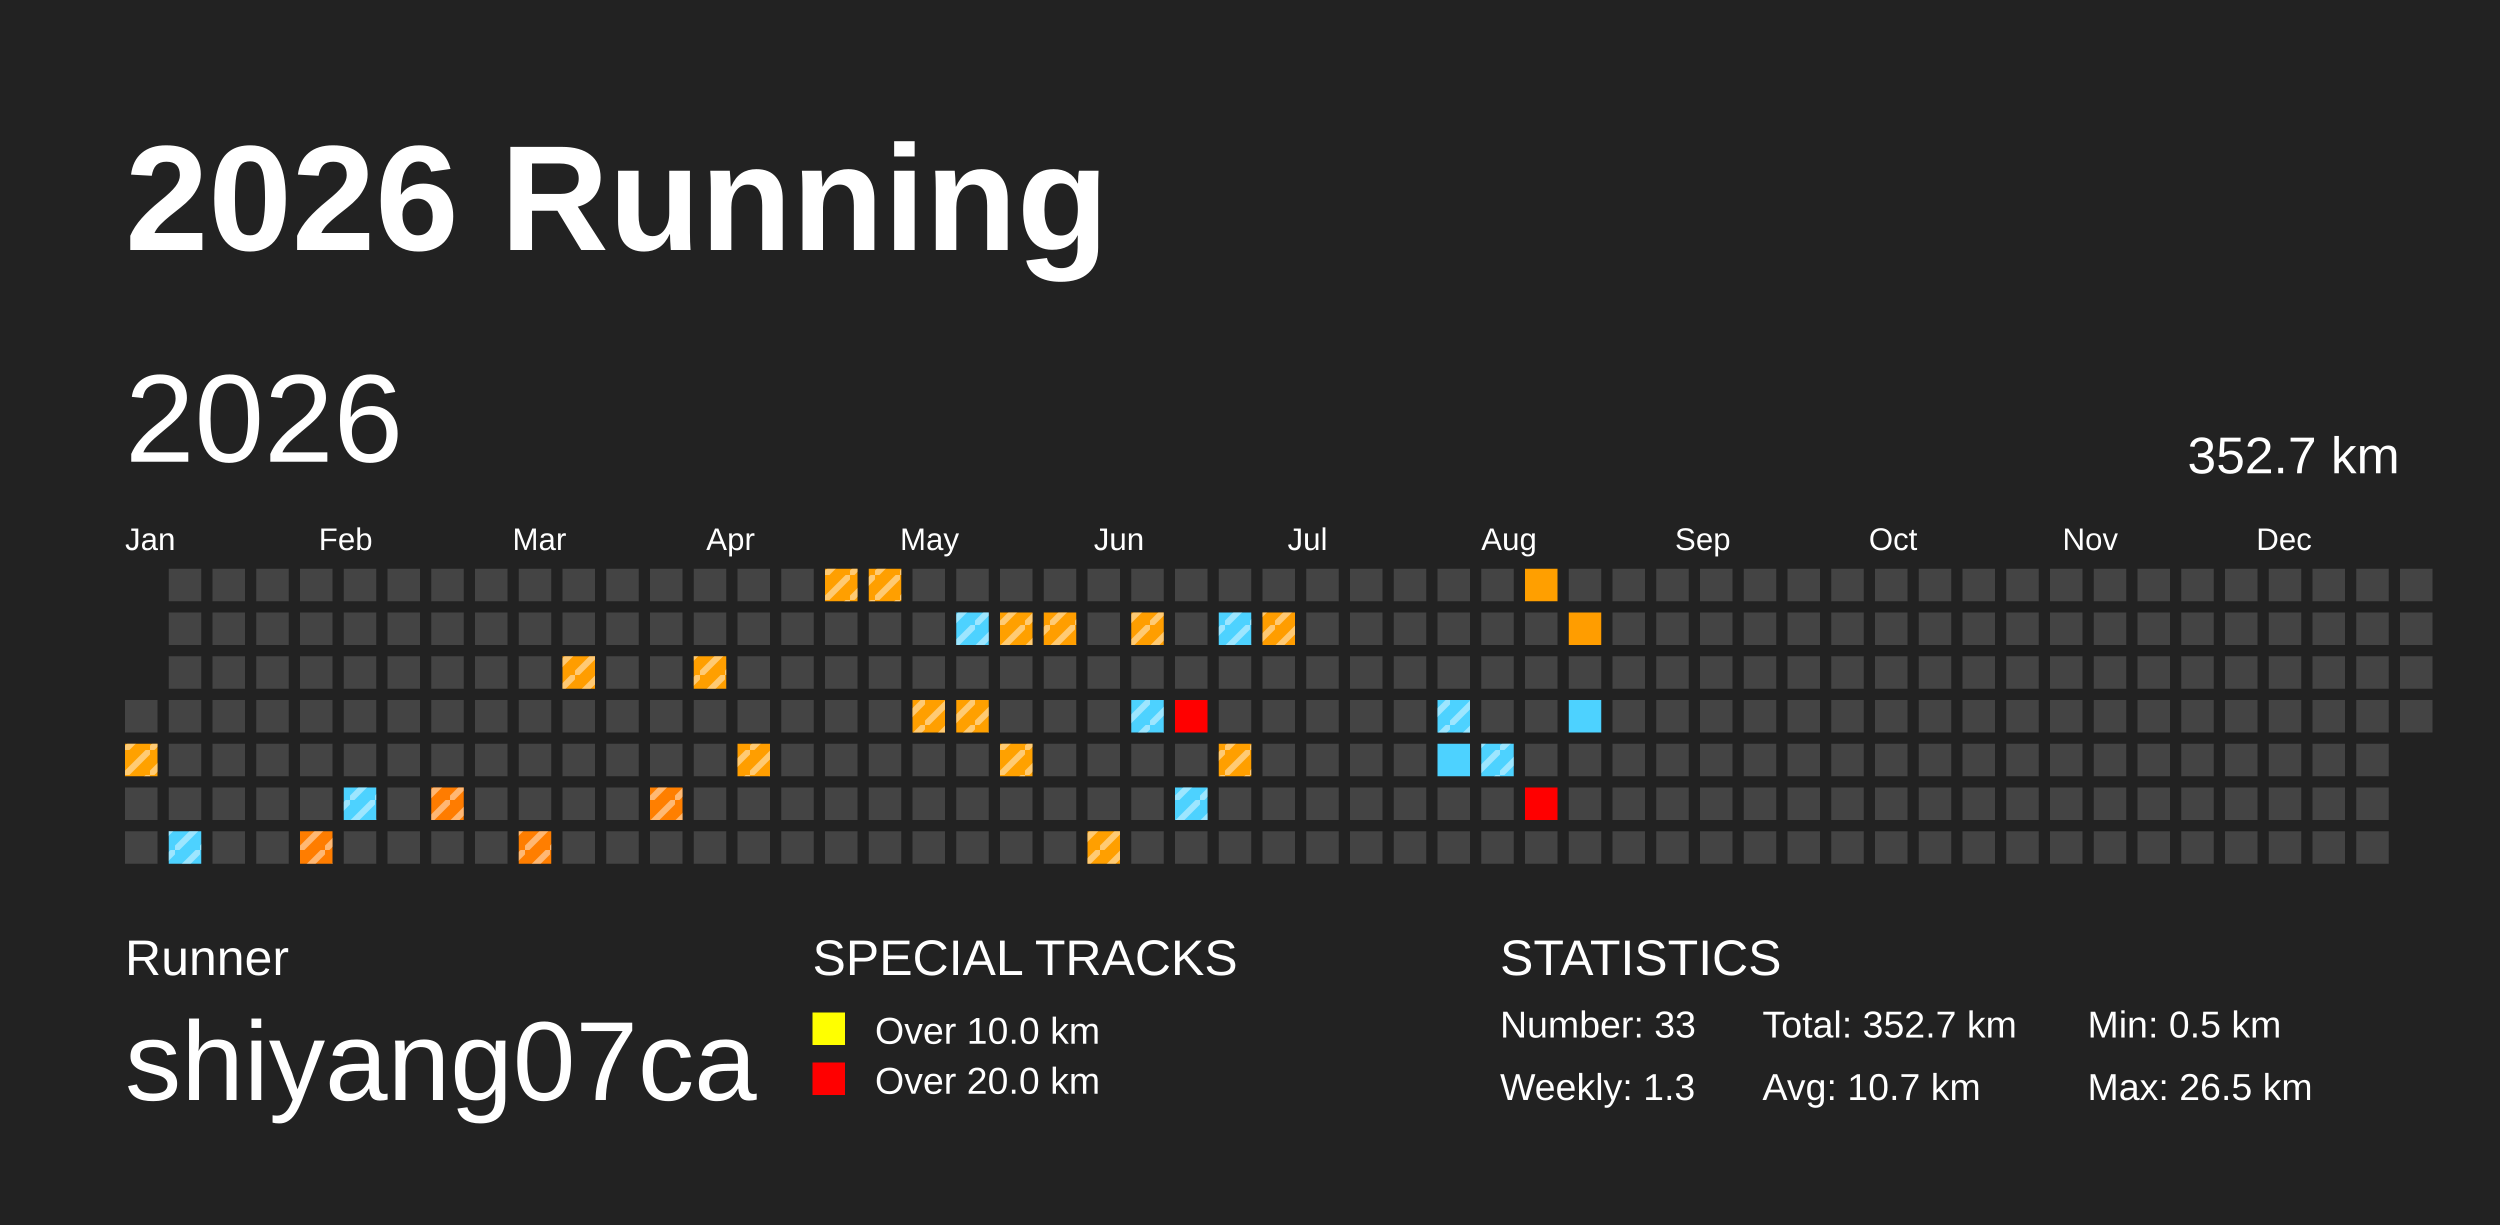
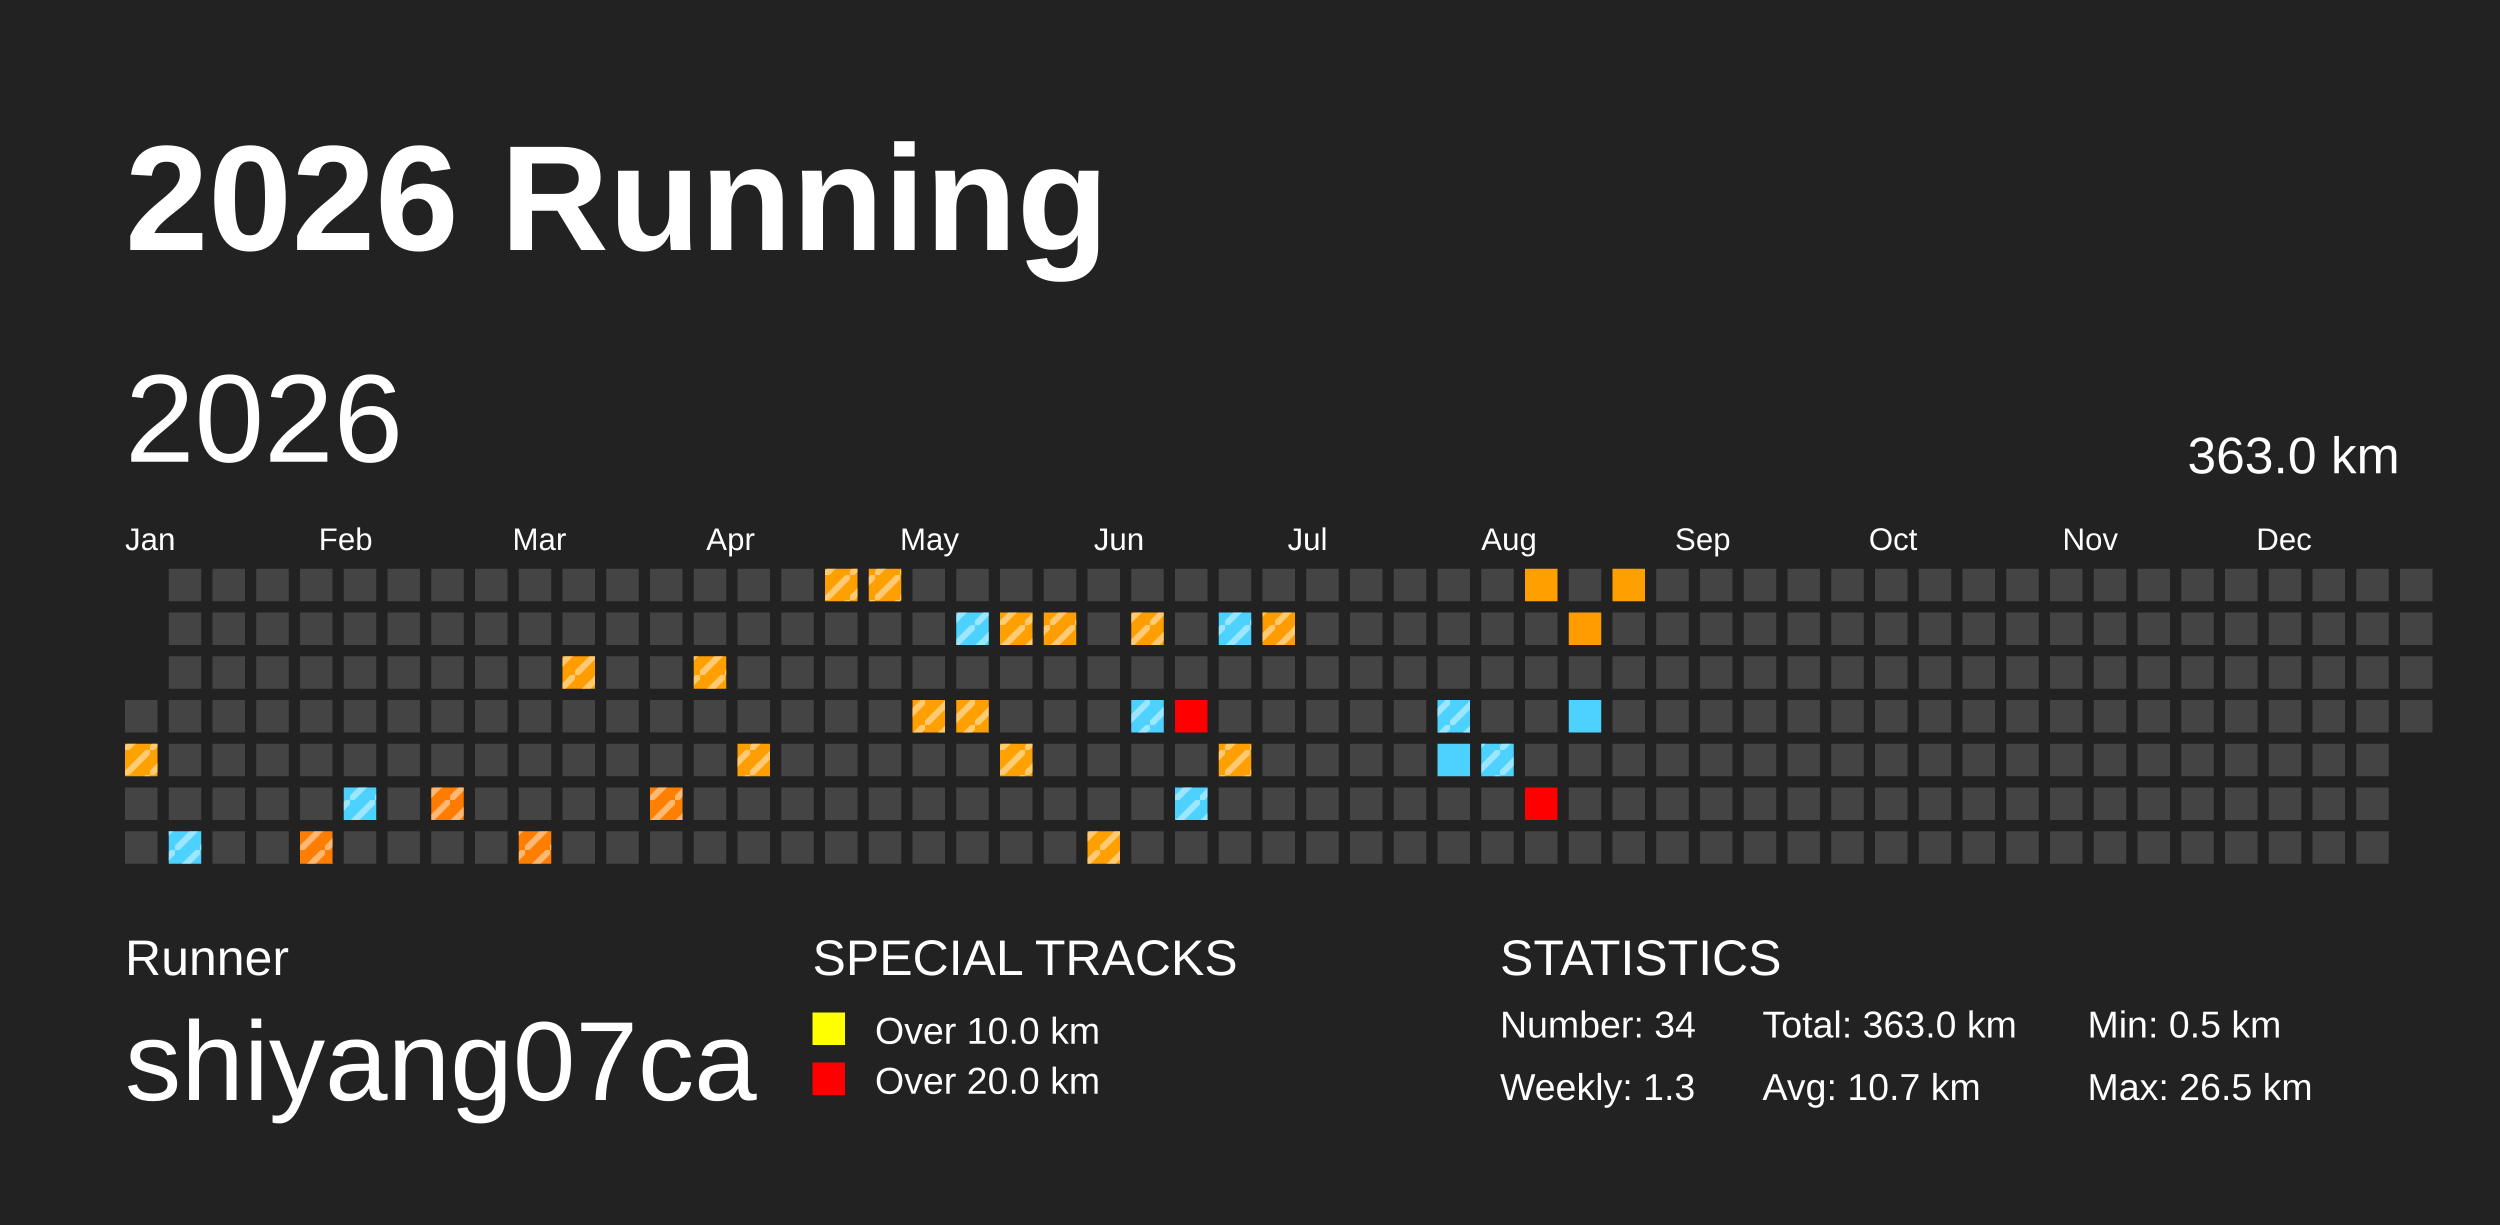
<svg xmlns="http://www.w3.org/2000/svg" baseProfile="full" height="98mm" version="1.1" viewBox="0,0,200,98" width="200mm">
  <defs>
    <pattern height="2" id="indoor-stripe" patternUnits="userSpaceOnUse" width="2">
      <line stroke="white" stroke-opacity="0.45" stroke-width="0.5" x1="0" x2="2" y1="2" y2="0" />
    </pattern>
  </defs>
  <rect fill="#222222" height="98" width="200" x="0" y="0" />
  <text fill="#FFFFFF" style="font-size:12px; font-family:Arial; font-weight:bold;" x="10" y="20">2026 Running</text>
  <text fill="#FFFFFF" style="font-size:4px; font-family:Arial" x="10" y="78">Runner</text>
  <text fill="#FFFFFF" style="font-size:9px; font-family:Arial" x="10" y="88">shiyang07ca</text>
  <text fill="#FFFFFF" style="font-size:4px; font-family:Arial" x="65" y="78">SPECIAL TRACKS</text>
  <rect fill="yellow" height="2.6" width="2.6" x="65" y="81" />
  <text fill="#FFFFFF" style="font-size:3px; font-family:Arial" x="70" y="83.5">Over 10.0 km</text>
  <rect fill="red" height="2.6" width="2.6" x="65" y="85" />
  <text fill="#FFFFFF" style="font-size:3px; font-family:Arial" x="70" y="87.5">Over 20.0 km</text>
  <text fill="#FFFFFF" style="font-size:4px; font-family:Arial" x="120" y="78">STATISTICS</text>
-   <text fill="#FFFFFF" style="font-size:3px; font-family:Arial" x="120" y="83">Number: 33</text>
+   <text fill="#FFFFFF" style="font-size:3px; font-family:Arial" x="120" y="83">Number: 34</text>
  <text fill="#FFFFFF" style="font-size:3px; font-family:Arial" x="120" y="88">Weekly: 1.3</text>
-   <text fill="#FFFFFF" style="font-size:3px; font-family:Arial" x="141" y="83">Total: 352.7 km</text>
+   <text fill="#FFFFFF" style="font-size:3px; font-family:Arial" x="141" y="83">Total: 363.0 km</text>
  <text fill="#FFFFFF" style="font-size:3px; font-family:Arial" x="141" y="88">Avg: 10.7 km</text>
  <text fill="#FFFFFF" style="font-size:3px; font-family:Arial" x="167" y="83">Min: 0.5 km</text>
  <text fill="#FFFFFF" style="font-size:3px; font-family:Arial" x="167" y="88">Max: 26.5 km</text>
  <text dominant-baseline="hanging" fill="#FFFFFF" style="font-size:10.0px; font-family:Arial;" x="10" y="30">2026</text>
-   <text dominant-baseline="hanging" fill="#FFFFFF" style="font-size:4.125px; font-family:Arial;" x="175" y="35">352.7 km</text>
+   <text dominant-baseline="hanging" fill="#FFFFFF" style="font-size:4.125px; font-family:Arial;" x="175" y="35">363.0 km</text>
  <text fill="#FFFFFF" style="font-size:2.5px; font-family:Arial" x="10.0" y="44">Jan</text>
  <text fill="#FFFFFF" style="font-size:2.5px; font-family:Arial" x="25.5" y="44">Feb</text>
  <text fill="#FFFFFF" style="font-size:2.5px; font-family:Arial" x="41.0" y="44">Mar</text>
  <text fill="#FFFFFF" style="font-size:2.5px; font-family:Arial" x="56.5" y="44">Apr</text>
  <text fill="#FFFFFF" style="font-size:2.5px; font-family:Arial" x="72.0" y="44">May</text>
  <text fill="#FFFFFF" style="font-size:2.5px; font-family:Arial" x="87.5" y="44">Jun</text>
  <text fill="#FFFFFF" style="font-size:2.5px; font-family:Arial" x="103.0" y="44">Jul</text>
  <text fill="#FFFFFF" style="font-size:2.5px; font-family:Arial" x="118.5" y="44">Aug</text>
  <text fill="#FFFFFF" style="font-size:2.5px; font-family:Arial" x="134.0" y="44">Sep</text>
  <text fill="#FFFFFF" style="font-size:2.5px; font-family:Arial" x="149.5" y="44">Oct</text>
  <text fill="#FFFFFF" style="font-size:2.5px; font-family:Arial" x="165.0" y="44">Nov</text>
  <text fill="#FFFFFF" style="font-size:2.5px; font-family:Arial" x="180.5" y="44">Dec</text>
  <rect fill="#444444" height="2.6" width="2.6" x="10.0" y="56.0" />
  <rect fill="#ffa100" height="2.6" width="2.6" x="10.0" y="59.5" />
  <rect fill="url(#indoor-stripe)" height="2.6" style="pointer-events: none;" width="2.6" x="10.0" y="59.5" />
  <rect fill="#444444" height="2.6" width="2.6" x="10.0" y="63.0" />
  <rect fill="#444444" height="2.6" width="2.6" x="10.0" y="66.5" />
  <rect fill="#444444" height="2.6" width="2.6" x="13.5" y="45.5" />
  <rect fill="#444444" height="2.6" width="2.6" x="13.5" y="49.0" />
  <rect fill="#444444" height="2.6" width="2.6" x="13.5" y="52.5" />
  <rect fill="#444444" height="2.6" width="2.6" x="13.5" y="56.0" />
  <rect fill="#444444" height="2.6" width="2.6" x="13.5" y="59.5" />
  <rect fill="#444444" height="2.6" width="2.6" x="13.5" y="63.0" />
  <rect fill="#4dd2ff" height="2.6" width="2.6" x="13.5" y="66.5" />
  <rect fill="url(#indoor-stripe)" height="2.6" style="pointer-events: none;" width="2.6" x="13.5" y="66.5" />
  <rect fill="#444444" height="2.6" width="2.6" x="17.0" y="45.5" />
  <rect fill="#444444" height="2.6" width="2.6" x="17.0" y="49.0" />
  <rect fill="#444444" height="2.6" width="2.6" x="17.0" y="52.5" />
  <rect fill="#444444" height="2.6" width="2.6" x="17.0" y="56.0" />
  <rect fill="#444444" height="2.6" width="2.6" x="17.0" y="59.5" />
  <rect fill="#444444" height="2.6" width="2.6" x="17.0" y="63.0" />
  <rect fill="#444444" height="2.6" width="2.6" x="17.0" y="66.5" />
  <rect fill="#444444" height="2.6" width="2.6" x="20.5" y="45.5" />
  <rect fill="#444444" height="2.6" width="2.6" x="20.5" y="49.0" />
  <rect fill="#444444" height="2.6" width="2.6" x="20.5" y="52.5" />
  <rect fill="#444444" height="2.6" width="2.6" x="20.5" y="56.0" />
  <rect fill="#444444" height="2.6" width="2.6" x="20.5" y="59.5" />
  <rect fill="#444444" height="2.6" width="2.6" x="20.5" y="63.0" />
  <rect fill="#444444" height="2.6" width="2.6" x="20.5" y="66.5" />
  <rect fill="#444444" height="2.6" width="2.6" x="24.0" y="45.5" />
  <rect fill="#444444" height="2.6" width="2.6" x="24.0" y="49.0" />
  <rect fill="#444444" height="2.6" width="2.6" x="24.0" y="52.5" />
  <rect fill="#444444" height="2.6" width="2.6" x="24.0" y="56.0" />
  <rect fill="#444444" height="2.6" width="2.6" x="24.0" y="59.5" />
  <rect fill="#444444" height="2.6" width="2.6" x="24.0" y="63.0" />
  <rect fill="#ff7d00" height="2.6" width="2.6" x="24.0" y="66.5" />
  <rect fill="url(#indoor-stripe)" height="2.6" style="pointer-events: none;" width="2.6" x="24.0" y="66.5" />
  <rect fill="#444444" height="2.6" width="2.6" x="27.5" y="45.5" />
  <rect fill="#444444" height="2.6" width="2.6" x="27.5" y="49.0" />
  <rect fill="#444444" height="2.6" width="2.6" x="27.5" y="52.5" />
  <rect fill="#444444" height="2.6" width="2.6" x="27.5" y="56.0" />
  <rect fill="#444444" height="2.6" width="2.6" x="27.5" y="59.5" />
  <rect fill="#4dd2ff" height="2.6" width="2.6" x="27.5" y="63.0" />
  <rect fill="url(#indoor-stripe)" height="2.6" style="pointer-events: none;" width="2.6" x="27.5" y="63.0" />
  <rect fill="#444444" height="2.6" width="2.6" x="27.5" y="66.5" />
  <rect fill="#444444" height="2.6" width="2.6" x="31.0" y="45.5" />
  <rect fill="#444444" height="2.6" width="2.6" x="31.0" y="49.0" />
  <rect fill="#444444" height="2.6" width="2.6" x="31.0" y="52.5" />
  <rect fill="#444444" height="2.6" width="2.6" x="31.0" y="56.0" />
  <rect fill="#444444" height="2.6" width="2.6" x="31.0" y="59.5" />
  <rect fill="#444444" height="2.6" width="2.6" x="31.0" y="63.0" />
  <rect fill="#444444" height="2.6" width="2.6" x="31.0" y="66.5" />
  <rect fill="#444444" height="2.6" width="2.6" x="34.5" y="45.5" />
  <rect fill="#444444" height="2.6" width="2.6" x="34.5" y="49.0" />
  <rect fill="#444444" height="2.6" width="2.6" x="34.5" y="52.5" />
  <rect fill="#444444" height="2.6" width="2.6" x="34.5" y="56.0" />
  <rect fill="#444444" height="2.6" width="2.6" x="34.5" y="59.5" />
  <rect fill="#ff7c00" height="2.6" width="2.6" x="34.5" y="63.0" />
  <rect fill="url(#indoor-stripe)" height="2.6" style="pointer-events: none;" width="2.6" x="34.5" y="63.0" />
  <rect fill="#444444" height="2.6" width="2.6" x="34.5" y="66.5" />
  <rect fill="#444444" height="2.6" width="2.6" x="38.0" y="45.5" />
  <rect fill="#444444" height="2.6" width="2.6" x="38.0" y="49.0" />
  <rect fill="#444444" height="2.6" width="2.6" x="38.0" y="52.5" />
  <rect fill="#444444" height="2.6" width="2.6" x="38.0" y="56.0" />
  <rect fill="#444444" height="2.6" width="2.6" x="38.0" y="59.5" />
  <rect fill="#444444" height="2.6" width="2.6" x="38.0" y="63.0" />
  <rect fill="#444444" height="2.6" width="2.6" x="38.0" y="66.5" />
  <rect fill="#444444" height="2.6" width="2.6" x="41.5" y="45.5" />
  <rect fill="#444444" height="2.6" width="2.6" x="41.5" y="49.0" />
  <rect fill="#444444" height="2.6" width="2.6" x="41.5" y="52.5" />
  <rect fill="#444444" height="2.6" width="2.6" x="41.5" y="56.0" />
  <rect fill="#444444" height="2.6" width="2.6" x="41.5" y="59.5" />
  <rect fill="#444444" height="2.6" width="2.6" x="41.5" y="63.0" />
  <rect fill="#ff7e00" height="2.6" width="2.6" x="41.5" y="66.5" />
  <rect fill="url(#indoor-stripe)" height="2.6" style="pointer-events: none;" width="2.6" x="41.5" y="66.5" />
  <rect fill="#444444" height="2.6" width="2.6" x="45.0" y="45.5" />
  <rect fill="#444444" height="2.6" width="2.6" x="45.0" y="49.0" />
  <rect fill="#ff9d00" height="2.6" width="2.6" x="45.0" y="52.5" />
  <rect fill="url(#indoor-stripe)" height="2.6" style="pointer-events: none;" width="2.6" x="45.0" y="52.5" />
  <rect fill="#444444" height="2.6" width="2.6" x="45.0" y="56.0" />
  <rect fill="#444444" height="2.6" width="2.6" x="45.0" y="59.5" />
  <rect fill="#444444" height="2.6" width="2.6" x="45.0" y="63.0" />
  <rect fill="#444444" height="2.6" width="2.6" x="45.0" y="66.5" />
  <rect fill="#444444" height="2.6" width="2.6" x="48.5" y="45.5" />
  <rect fill="#444444" height="2.6" width="2.6" x="48.5" y="49.0" />
  <rect fill="#444444" height="2.6" width="2.6" x="48.5" y="52.5" />
  <rect fill="#444444" height="2.6" width="2.6" x="48.5" y="56.0" />
  <rect fill="#444444" height="2.6" width="2.6" x="48.5" y="59.5" />
  <rect fill="#444444" height="2.6" width="2.6" x="48.5" y="63.0" />
  <rect fill="#444444" height="2.6" width="2.6" x="48.5" y="66.5" />
  <rect fill="#444444" height="2.6" width="2.6" x="52.0" y="45.5" />
  <rect fill="#444444" height="2.6" width="2.6" x="52.0" y="49.0" />
  <rect fill="#444444" height="2.6" width="2.6" x="52.0" y="52.5" />
  <rect fill="#444444" height="2.6" width="2.6" x="52.0" y="56.0" />
  <rect fill="#444444" height="2.6" width="2.6" x="52.0" y="59.5" />
  <rect fill="#ff7f00" height="2.6" width="2.6" x="52.0" y="63.0" />
  <rect fill="url(#indoor-stripe)" height="2.6" style="pointer-events: none;" width="2.6" x="52.0" y="63.0" />
  <rect fill="#444444" height="2.6" width="2.6" x="52.0" y="66.5" />
  <rect fill="#444444" height="2.6" width="2.6" x="55.5" y="45.5" />
  <rect fill="#444444" height="2.6" width="2.6" x="55.5" y="49.0" />
  <rect fill="#ff9f00" height="2.6" width="2.6" x="55.5" y="52.5" />
  <rect fill="url(#indoor-stripe)" height="2.6" style="pointer-events: none;" width="2.6" x="55.5" y="52.5" />
  <rect fill="#444444" height="2.6" width="2.6" x="55.5" y="56.0" />
  <rect fill="#444444" height="2.6" width="2.6" x="55.5" y="59.5" />
  <rect fill="#444444" height="2.6" width="2.6" x="55.5" y="63.0" />
  <rect fill="#444444" height="2.6" width="2.6" x="55.5" y="66.5" />
  <rect fill="#444444" height="2.6" width="2.6" x="59.0" y="45.5" />
  <rect fill="#444444" height="2.6" width="2.6" x="59.0" y="49.0" />
  <rect fill="#444444" height="2.6" width="2.6" x="59.0" y="52.5" />
  <rect fill="#444444" height="2.6" width="2.6" x="59.0" y="56.0" />
  <rect fill="#ff9e00" height="2.6" width="2.6" x="59.0" y="59.5" />
  <rect fill="url(#indoor-stripe)" height="2.6" style="pointer-events: none;" width="2.6" x="59.0" y="59.5" />
  <rect fill="#444444" height="2.6" width="2.6" x="59.0" y="63.0" />
  <rect fill="#444444" height="2.6" width="2.6" x="59.0" y="66.5" />
  <rect fill="#444444" height="2.6" width="2.6" x="62.5" y="45.5" />
  <rect fill="#444444" height="2.6" width="2.6" x="62.5" y="49.0" />
  <rect fill="#444444" height="2.6" width="2.6" x="62.5" y="52.5" />
  <rect fill="#444444" height="2.6" width="2.6" x="62.5" y="56.0" />
  <rect fill="#444444" height="2.6" width="2.6" x="62.5" y="59.5" />
  <rect fill="#444444" height="2.6" width="2.6" x="62.5" y="63.0" />
  <rect fill="#444444" height="2.6" width="2.6" x="62.5" y="66.5" />
  <rect fill="#ff9f00" height="2.6" width="2.6" x="66.0" y="45.5" />
  <rect fill="url(#indoor-stripe)" height="2.6" style="pointer-events: none;" width="2.6" x="66.0" y="45.5" />
  <rect fill="#444444" height="2.6" width="2.6" x="66.0" y="49.0" />
  <rect fill="#444444" height="2.6" width="2.6" x="66.0" y="52.5" />
  <rect fill="#444444" height="2.6" width="2.6" x="66.0" y="56.0" />
  <rect fill="#444444" height="2.6" width="2.6" x="66.0" y="59.5" />
  <rect fill="#444444" height="2.6" width="2.6" x="66.0" y="63.0" />
  <rect fill="#444444" height="2.6" width="2.6" x="66.0" y="66.5" />
  <rect fill="#ff9f00" height="2.6" width="2.6" x="69.5" y="45.5" />
  <rect fill="url(#indoor-stripe)" height="2.6" style="pointer-events: none;" width="2.6" x="69.5" y="45.5" />
  <rect fill="#444444" height="2.6" width="2.6" x="69.5" y="49.0" />
  <rect fill="#444444" height="2.6" width="2.6" x="69.5" y="52.5" />
  <rect fill="#444444" height="2.6" width="2.6" x="69.5" y="56.0" />
  <rect fill="#444444" height="2.6" width="2.6" x="69.5" y="59.5" />
  <rect fill="#444444" height="2.6" width="2.6" x="69.5" y="63.0" />
  <rect fill="#444444" height="2.6" width="2.6" x="69.5" y="66.5" />
  <rect fill="#444444" height="2.6" width="2.6" x="73.0" y="45.5" />
  <rect fill="#444444" height="2.6" width="2.6" x="73.0" y="49.0" />
  <rect fill="#444444" height="2.6" width="2.6" x="73.0" y="52.5" />
  <rect fill="#ff9f00" height="2.6" width="2.6" x="73.0" y="56.0" />
  <rect fill="url(#indoor-stripe)" height="2.6" style="pointer-events: none;" width="2.6" x="73.0" y="56.0" />
  <rect fill="#444444" height="2.6" width="2.6" x="73.0" y="59.5" />
  <rect fill="#444444" height="2.6" width="2.6" x="73.0" y="63.0" />
  <rect fill="#444444" height="2.6" width="2.6" x="73.0" y="66.5" />
  <rect fill="#444444" height="2.6" width="2.6" x="76.5" y="45.5" />
  <rect fill="#4dd2ff" height="2.6" width="2.6" x="76.5" y="49.0" />
  <rect fill="url(#indoor-stripe)" height="2.6" style="pointer-events: none;" width="2.6" x="76.5" y="49.0" />
  <rect fill="#444444" height="2.6" width="2.6" x="76.5" y="52.5" />
  <rect fill="#ffa000" height="2.6" width="2.6" x="76.5" y="56.0" />
  <rect fill="url(#indoor-stripe)" height="2.6" style="pointer-events: none;" width="2.6" x="76.5" y="56.0" />
  <rect fill="#444444" height="2.6" width="2.6" x="76.5" y="59.5" />
  <rect fill="#444444" height="2.6" width="2.6" x="76.5" y="63.0" />
  <rect fill="#444444" height="2.6" width="2.6" x="76.5" y="66.5" />
  <rect fill="#444444" height="2.6" width="2.6" x="80.0" y="45.5" />
  <rect fill="#ffa000" height="2.6" width="2.6" x="80.0" y="49.0" />
  <rect fill="url(#indoor-stripe)" height="2.6" style="pointer-events: none;" width="2.6" x="80.0" y="49.0" />
  <rect fill="#444444" height="2.6" width="2.6" x="80.0" y="52.5" />
  <rect fill="#444444" height="2.6" width="2.6" x="80.0" y="56.0" />
  <rect fill="#ffa100" height="2.6" width="2.6" x="80.0" y="59.5" />
  <rect fill="url(#indoor-stripe)" height="2.6" style="pointer-events: none;" width="2.6" x="80.0" y="59.5" />
  <rect fill="#444444" height="2.6" width="2.6" x="80.0" y="63.0" />
  <rect fill="#444444" height="2.6" width="2.6" x="80.0" y="66.5" />
  <rect fill="#444444" height="2.6" width="2.6" x="83.5" y="45.5" />
  <rect fill="#ff9e00" height="2.6" width="2.6" x="83.5" y="49.0" />
  <rect fill="url(#indoor-stripe)" height="2.6" style="pointer-events: none;" width="2.6" x="83.5" y="49.0" />
  <rect fill="#444444" height="2.6" width="2.6" x="83.5" y="52.5" />
  <rect fill="#444444" height="2.6" width="2.6" x="83.5" y="56.0" />
  <rect fill="#444444" height="2.6" width="2.6" x="83.5" y="59.5" />
  <rect fill="#444444" height="2.6" width="2.6" x="83.5" y="63.0" />
  <rect fill="#444444" height="2.6" width="2.6" x="83.5" y="66.5" />
  <rect fill="#444444" height="2.6" width="2.6" x="87.0" y="45.5" />
  <rect fill="#444444" height="2.6" width="2.6" x="87.0" y="49.0" />
  <rect fill="#444444" height="2.6" width="2.6" x="87.0" y="52.5" />
  <rect fill="#444444" height="2.6" width="2.6" x="87.0" y="56.0" />
  <rect fill="#444444" height="2.6" width="2.6" x="87.0" y="59.5" />
  <rect fill="#444444" height="2.6" width="2.6" x="87.0" y="63.0" />
  <rect fill="#ff9f00" height="2.6" width="2.6" x="87.0" y="66.5" />
  <rect fill="url(#indoor-stripe)" height="2.6" style="pointer-events: none;" width="2.6" x="87.0" y="66.5" />
  <rect fill="#444444" height="2.6" width="2.6" x="90.5" y="45.5" />
  <rect fill="#ff9e00" height="2.6" width="2.6" x="90.5" y="49.0" />
  <rect fill="url(#indoor-stripe)" height="2.6" style="pointer-events: none;" width="2.6" x="90.5" y="49.0" />
  <rect fill="#444444" height="2.6" width="2.6" x="90.5" y="52.5" />
  <rect fill="#4dd2ff" height="2.6" width="2.6" x="90.5" y="56.0" />
  <rect fill="url(#indoor-stripe)" height="2.6" style="pointer-events: none;" width="2.6" x="90.5" y="56.0" />
  <rect fill="#444444" height="2.6" width="2.6" x="90.5" y="59.5" />
  <rect fill="#444444" height="2.6" width="2.6" x="90.5" y="63.0" />
  <rect fill="#444444" height="2.6" width="2.6" x="90.5" y="66.5" />
  <rect fill="#444444" height="2.6" width="2.6" x="94.0" y="45.5" />
  <rect fill="#444444" height="2.6" width="2.6" x="94.0" y="49.0" />
  <rect fill="#444444" height="2.6" width="2.6" x="94.0" y="52.5" />
  <rect fill="red" height="2.6" width="2.6" x="94.0" y="56.0" />
  <rect fill="#444444" height="2.6" width="2.6" x="94.0" y="59.5" />
  <rect fill="#4dd2ff" height="2.6" width="2.6" x="94.0" y="63.0" />
  <rect fill="url(#indoor-stripe)" height="2.6" style="pointer-events: none;" width="2.6" x="94.0" y="63.0" />
  <rect fill="#444444" height="2.6" width="2.6" x="94.0" y="66.5" />
  <rect fill="#444444" height="2.6" width="2.6" x="97.5" y="45.5" />
  <rect fill="#4dd2ff" height="2.6" width="2.6" x="97.5" y="49.0" />
  <rect fill="url(#indoor-stripe)" height="2.6" style="pointer-events: none;" width="2.6" x="97.5" y="49.0" />
  <rect fill="#444444" height="2.6" width="2.6" x="97.5" y="52.5" />
  <rect fill="#444444" height="2.6" width="2.6" x="97.5" y="56.0" />
  <rect fill="#ff9f00" height="2.6" width="2.6" x="97.5" y="59.5" />
  <rect fill="url(#indoor-stripe)" height="2.6" style="pointer-events: none;" width="2.6" x="97.5" y="59.5" />
  <rect fill="#444444" height="2.6" width="2.6" x="97.5" y="63.0" />
  <rect fill="#444444" height="2.6" width="2.6" x="97.5" y="66.5" />
  <rect fill="#444444" height="2.6" width="2.6" x="101.0" y="45.5" />
  <rect fill="#ff9d00" height="2.6" width="2.6" x="101.0" y="49.0" />
  <rect fill="url(#indoor-stripe)" height="2.6" style="pointer-events: none;" width="2.6" x="101.0" y="49.0" />
  <rect fill="#444444" height="2.6" width="2.6" x="101.0" y="52.5" />
  <rect fill="#444444" height="2.6" width="2.6" x="101.0" y="56.0" />
  <rect fill="#444444" height="2.6" width="2.6" x="101.0" y="59.5" />
  <rect fill="#444444" height="2.6" width="2.6" x="101.0" y="63.0" />
  <rect fill="#444444" height="2.6" width="2.6" x="101.0" y="66.5" />
  <rect fill="#444444" height="2.6" width="2.6" x="104.5" y="45.5" />
  <rect fill="#444444" height="2.6" width="2.6" x="104.5" y="49.0" />
  <rect fill="#444444" height="2.6" width="2.6" x="104.5" y="52.5" />
  <rect fill="#444444" height="2.6" width="2.6" x="104.5" y="56.0" />
  <rect fill="#444444" height="2.6" width="2.6" x="104.5" y="59.5" />
  <rect fill="#444444" height="2.6" width="2.6" x="104.5" y="63.0" />
  <rect fill="#444444" height="2.6" width="2.6" x="104.5" y="66.5" />
  <rect fill="#444444" height="2.6" width="2.6" x="108.0" y="45.5" />
  <rect fill="#444444" height="2.6" width="2.6" x="108.0" y="49.0" />
  <rect fill="#444444" height="2.6" width="2.6" x="108.0" y="52.5" />
  <rect fill="#444444" height="2.6" width="2.6" x="108.0" y="56.0" />
  <rect fill="#444444" height="2.6" width="2.6" x="108.0" y="59.5" />
  <rect fill="#444444" height="2.6" width="2.6" x="108.0" y="63.0" />
  <rect fill="#444444" height="2.6" width="2.6" x="108.0" y="66.5" />
  <rect fill="#444444" height="2.6" width="2.6" x="111.5" y="45.5" />
  <rect fill="#444444" height="2.6" width="2.6" x="111.5" y="49.0" />
  <rect fill="#444444" height="2.6" width="2.6" x="111.5" y="52.5" />
  <rect fill="#444444" height="2.6" width="2.6" x="111.5" y="56.0" />
  <rect fill="#444444" height="2.6" width="2.6" x="111.5" y="59.5" />
  <rect fill="#444444" height="2.6" width="2.6" x="111.5" y="63.0" />
  <rect fill="#444444" height="2.6" width="2.6" x="111.5" y="66.5" />
  <rect fill="#444444" height="2.6" width="2.6" x="115.0" y="45.5" />
  <rect fill="#444444" height="2.6" width="2.6" x="115.0" y="49.0" />
  <rect fill="#444444" height="2.6" width="2.6" x="115.0" y="52.5" />
  <rect fill="#4dd2ff" height="2.6" width="2.6" x="115.0" y="56.0" />
  <rect fill="url(#indoor-stripe)" height="2.6" style="pointer-events: none;" width="2.6" x="115.0" y="56.0" />
  <rect fill="#4dd2ff" height="2.6" width="2.6" x="115.0" y="59.5" />
  <rect fill="#444444" height="2.6" width="2.6" x="115.0" y="63.0" />
  <rect fill="#444444" height="2.6" width="2.6" x="115.0" y="66.5" />
  <rect fill="#444444" height="2.6" width="2.6" x="118.5" y="45.5" />
  <rect fill="#444444" height="2.6" width="2.6" x="118.5" y="49.0" />
  <rect fill="#444444" height="2.6" width="2.6" x="118.5" y="52.5" />
  <rect fill="#444444" height="2.6" width="2.6" x="118.5" y="56.0" />
  <rect fill="#4dd2ff" height="2.6" width="2.6" x="118.5" y="59.5" />
  <rect fill="url(#indoor-stripe)" height="2.6" style="pointer-events: none;" width="2.6" x="118.5" y="59.5" />
  <rect fill="#444444" height="2.6" width="2.6" x="118.5" y="63.0" />
  <rect fill="#444444" height="2.6" width="2.6" x="118.5" y="66.5" />
  <rect fill="#ff9f00" height="2.6" width="2.6" x="122.0" y="45.5" />
  <rect fill="#444444" height="2.6" width="2.6" x="122.0" y="49.0" />
  <rect fill="#444444" height="2.6" width="2.6" x="122.0" y="52.5" />
  <rect fill="#444444" height="2.6" width="2.6" x="122.0" y="56.0" />
  <rect fill="#444444" height="2.6" width="2.6" x="122.0" y="59.5" />
  <rect fill="red" height="2.6" width="2.6" x="122.0" y="63.0" />
  <rect fill="#444444" height="2.6" width="2.6" x="122.0" y="66.5" />
  <rect fill="#444444" height="2.6" width="2.6" x="125.5" y="45.5" />
  <rect fill="#ff9d00" height="2.6" width="2.6" x="125.5" y="49.0" />
  <rect fill="#444444" height="2.6" width="2.6" x="125.5" y="52.5" />
  <rect fill="#4dd2ff" height="2.6" width="2.6" x="125.5" y="56.0" />
  <rect fill="#444444" height="2.6" width="2.6" x="125.5" y="59.5" />
  <rect fill="#444444" height="2.6" width="2.6" x="125.5" y="63.0" />
  <rect fill="#444444" height="2.6" width="2.6" x="125.5" y="66.5" />
-   <rect fill="#444444" height="2.6" width="2.6" x="129.0" y="45.5" />
+   <rect fill="#ff9f00" height="2.6" width="2.6" x="129.0" y="45.5" />
  <rect fill="#444444" height="2.6" width="2.6" x="129.0" y="49.0" />
  <rect fill="#444444" height="2.6" width="2.6" x="129.0" y="52.5" />
  <rect fill="#444444" height="2.6" width="2.6" x="129.0" y="56.0" />
  <rect fill="#444444" height="2.6" width="2.6" x="129.0" y="59.5" />
  <rect fill="#444444" height="2.6" width="2.6" x="129.0" y="63.0" />
  <rect fill="#444444" height="2.6" width="2.6" x="129.0" y="66.5" />
  <rect fill="#444444" height="2.6" width="2.6" x="132.5" y="45.5" />
  <rect fill="#444444" height="2.6" width="2.6" x="132.5" y="49.0" />
  <rect fill="#444444" height="2.6" width="2.6" x="132.5" y="52.5" />
  <rect fill="#444444" height="2.6" width="2.6" x="132.5" y="56.0" />
  <rect fill="#444444" height="2.6" width="2.6" x="132.5" y="59.5" />
  <rect fill="#444444" height="2.6" width="2.6" x="132.5" y="63.0" />
  <rect fill="#444444" height="2.6" width="2.6" x="132.5" y="66.5" />
  <rect fill="#444444" height="2.6" width="2.6" x="136.0" y="45.5" />
  <rect fill="#444444" height="2.6" width="2.6" x="136.0" y="49.0" />
  <rect fill="#444444" height="2.6" width="2.6" x="136.0" y="52.5" />
  <rect fill="#444444" height="2.6" width="2.6" x="136.0" y="56.0" />
  <rect fill="#444444" height="2.6" width="2.6" x="136.0" y="59.5" />
  <rect fill="#444444" height="2.6" width="2.6" x="136.0" y="63.0" />
  <rect fill="#444444" height="2.6" width="2.6" x="136.0" y="66.5" />
  <rect fill="#444444" height="2.6" width="2.6" x="139.5" y="45.5" />
  <rect fill="#444444" height="2.6" width="2.6" x="139.5" y="49.0" />
  <rect fill="#444444" height="2.6" width="2.6" x="139.5" y="52.5" />
  <rect fill="#444444" height="2.6" width="2.6" x="139.5" y="56.0" />
  <rect fill="#444444" height="2.6" width="2.6" x="139.5" y="59.5" />
  <rect fill="#444444" height="2.6" width="2.6" x="139.5" y="63.0" />
  <rect fill="#444444" height="2.6" width="2.6" x="139.5" y="66.5" />
  <rect fill="#444444" height="2.6" width="2.6" x="143.0" y="45.5" />
  <rect fill="#444444" height="2.6" width="2.6" x="143.0" y="49.0" />
  <rect fill="#444444" height="2.6" width="2.6" x="143.0" y="52.5" />
  <rect fill="#444444" height="2.6" width="2.6" x="143.0" y="56.0" />
  <rect fill="#444444" height="2.6" width="2.6" x="143.0" y="59.5" />
  <rect fill="#444444" height="2.6" width="2.6" x="143.0" y="63.0" />
  <rect fill="#444444" height="2.6" width="2.6" x="143.0" y="66.5" />
  <rect fill="#444444" height="2.6" width="2.6" x="146.5" y="45.5" />
  <rect fill="#444444" height="2.6" width="2.6" x="146.5" y="49.0" />
  <rect fill="#444444" height="2.6" width="2.6" x="146.5" y="52.5" />
  <rect fill="#444444" height="2.6" width="2.6" x="146.5" y="56.0" />
  <rect fill="#444444" height="2.6" width="2.6" x="146.5" y="59.5" />
  <rect fill="#444444" height="2.6" width="2.6" x="146.5" y="63.0" />
  <rect fill="#444444" height="2.6" width="2.6" x="146.5" y="66.5" />
  <rect fill="#444444" height="2.6" width="2.6" x="150.0" y="45.5" />
  <rect fill="#444444" height="2.6" width="2.6" x="150.0" y="49.0" />
  <rect fill="#444444" height="2.6" width="2.6" x="150.0" y="52.5" />
  <rect fill="#444444" height="2.6" width="2.6" x="150.0" y="56.0" />
  <rect fill="#444444" height="2.6" width="2.6" x="150.0" y="59.5" />
  <rect fill="#444444" height="2.6" width="2.6" x="150.0" y="63.0" />
  <rect fill="#444444" height="2.6" width="2.6" x="150.0" y="66.5" />
  <rect fill="#444444" height="2.6" width="2.6" x="153.5" y="45.5" />
  <rect fill="#444444" height="2.6" width="2.6" x="153.5" y="49.0" />
  <rect fill="#444444" height="2.6" width="2.6" x="153.5" y="52.5" />
  <rect fill="#444444" height="2.6" width="2.6" x="153.5" y="56.0" />
  <rect fill="#444444" height="2.6" width="2.6" x="153.5" y="59.5" />
  <rect fill="#444444" height="2.6" width="2.6" x="153.5" y="63.0" />
  <rect fill="#444444" height="2.6" width="2.6" x="153.5" y="66.5" />
  <rect fill="#444444" height="2.6" width="2.6" x="157.0" y="45.5" />
  <rect fill="#444444" height="2.6" width="2.6" x="157.0" y="49.0" />
  <rect fill="#444444" height="2.6" width="2.6" x="157.0" y="52.5" />
  <rect fill="#444444" height="2.6" width="2.6" x="157.0" y="56.0" />
  <rect fill="#444444" height="2.6" width="2.6" x="157.0" y="59.5" />
  <rect fill="#444444" height="2.6" width="2.6" x="157.0" y="63.0" />
  <rect fill="#444444" height="2.6" width="2.6" x="157.0" y="66.5" />
  <rect fill="#444444" height="2.6" width="2.6" x="160.5" y="45.5" />
  <rect fill="#444444" height="2.6" width="2.6" x="160.5" y="49.0" />
  <rect fill="#444444" height="2.6" width="2.6" x="160.5" y="52.5" />
  <rect fill="#444444" height="2.6" width="2.6" x="160.5" y="56.0" />
  <rect fill="#444444" height="2.6" width="2.6" x="160.5" y="59.5" />
  <rect fill="#444444" height="2.6" width="2.6" x="160.5" y="63.0" />
  <rect fill="#444444" height="2.6" width="2.6" x="160.5" y="66.5" />
  <rect fill="#444444" height="2.6" width="2.6" x="164.0" y="45.5" />
  <rect fill="#444444" height="2.6" width="2.6" x="164.0" y="49.0" />
  <rect fill="#444444" height="2.6" width="2.6" x="164.0" y="52.5" />
  <rect fill="#444444" height="2.6" width="2.6" x="164.0" y="56.0" />
  <rect fill="#444444" height="2.6" width="2.6" x="164.0" y="59.5" />
  <rect fill="#444444" height="2.6" width="2.6" x="164.0" y="63.0" />
  <rect fill="#444444" height="2.6" width="2.6" x="164.0" y="66.5" />
  <rect fill="#444444" height="2.6" width="2.6" x="167.5" y="45.5" />
  <rect fill="#444444" height="2.6" width="2.6" x="167.5" y="49.0" />
  <rect fill="#444444" height="2.6" width="2.6" x="167.5" y="52.5" />
  <rect fill="#444444" height="2.6" width="2.6" x="167.5" y="56.0" />
  <rect fill="#444444" height="2.6" width="2.6" x="167.5" y="59.5" />
  <rect fill="#444444" height="2.6" width="2.6" x="167.5" y="63.0" />
  <rect fill="#444444" height="2.6" width="2.6" x="167.5" y="66.5" />
  <rect fill="#444444" height="2.6" width="2.6" x="171.0" y="45.5" />
  <rect fill="#444444" height="2.6" width="2.6" x="171.0" y="49.0" />
  <rect fill="#444444" height="2.6" width="2.6" x="171.0" y="52.5" />
  <rect fill="#444444" height="2.6" width="2.6" x="171.0" y="56.0" />
  <rect fill="#444444" height="2.6" width="2.6" x="171.0" y="59.5" />
  <rect fill="#444444" height="2.6" width="2.6" x="171.0" y="63.0" />
  <rect fill="#444444" height="2.6" width="2.6" x="171.0" y="66.5" />
  <rect fill="#444444" height="2.6" width="2.6" x="174.5" y="45.5" />
  <rect fill="#444444" height="2.6" width="2.6" x="174.5" y="49.0" />
  <rect fill="#444444" height="2.6" width="2.6" x="174.5" y="52.5" />
  <rect fill="#444444" height="2.6" width="2.6" x="174.5" y="56.0" />
  <rect fill="#444444" height="2.6" width="2.6" x="174.5" y="59.5" />
  <rect fill="#444444" height="2.6" width="2.6" x="174.5" y="63.0" />
  <rect fill="#444444" height="2.6" width="2.6" x="174.5" y="66.5" />
  <rect fill="#444444" height="2.6" width="2.6" x="178.0" y="45.5" />
  <rect fill="#444444" height="2.6" width="2.6" x="178.0" y="49.0" />
  <rect fill="#444444" height="2.6" width="2.6" x="178.0" y="52.5" />
  <rect fill="#444444" height="2.6" width="2.6" x="178.0" y="56.0" />
  <rect fill="#444444" height="2.6" width="2.6" x="178.0" y="59.5" />
  <rect fill="#444444" height="2.6" width="2.6" x="178.0" y="63.0" />
  <rect fill="#444444" height="2.6" width="2.6" x="178.0" y="66.5" />
  <rect fill="#444444" height="2.6" width="2.6" x="181.5" y="45.5" />
  <rect fill="#444444" height="2.6" width="2.6" x="181.5" y="49.0" />
  <rect fill="#444444" height="2.6" width="2.6" x="181.5" y="52.5" />
  <rect fill="#444444" height="2.6" width="2.6" x="181.5" y="56.0" />
  <rect fill="#444444" height="2.6" width="2.6" x="181.5" y="59.5" />
  <rect fill="#444444" height="2.6" width="2.6" x="181.5" y="63.0" />
  <rect fill="#444444" height="2.6" width="2.6" x="181.5" y="66.5" />
  <rect fill="#444444" height="2.6" width="2.6" x="185.0" y="45.5" />
  <rect fill="#444444" height="2.6" width="2.6" x="185.0" y="49.0" />
  <rect fill="#444444" height="2.6" width="2.6" x="185.0" y="52.5" />
  <rect fill="#444444" height="2.6" width="2.6" x="185.0" y="56.0" />
  <rect fill="#444444" height="2.6" width="2.6" x="185.0" y="59.5" />
  <rect fill="#444444" height="2.6" width="2.6" x="185.0" y="63.0" />
  <rect fill="#444444" height="2.6" width="2.6" x="185.0" y="66.5" />
  <rect fill="#444444" height="2.6" width="2.6" x="188.5" y="45.5" />
  <rect fill="#444444" height="2.6" width="2.6" x="188.5" y="49.0" />
  <rect fill="#444444" height="2.6" width="2.6" x="188.5" y="52.5" />
  <rect fill="#444444" height="2.6" width="2.6" x="188.5" y="56.0" />
  <rect fill="#444444" height="2.6" width="2.6" x="188.5" y="59.5" />
  <rect fill="#444444" height="2.6" width="2.6" x="188.5" y="63.0" />
  <rect fill="#444444" height="2.6" width="2.6" x="188.5" y="66.5" />
  <rect fill="#444444" height="2.6" width="2.6" x="192.0" y="45.5" />
  <rect fill="#444444" height="2.6" width="2.6" x="192.0" y="49.0" />
  <rect fill="#444444" height="2.6" width="2.6" x="192.0" y="52.5" />
  <rect fill="#444444" height="2.6" width="2.6" x="192.0" y="56.0" />
</svg>
